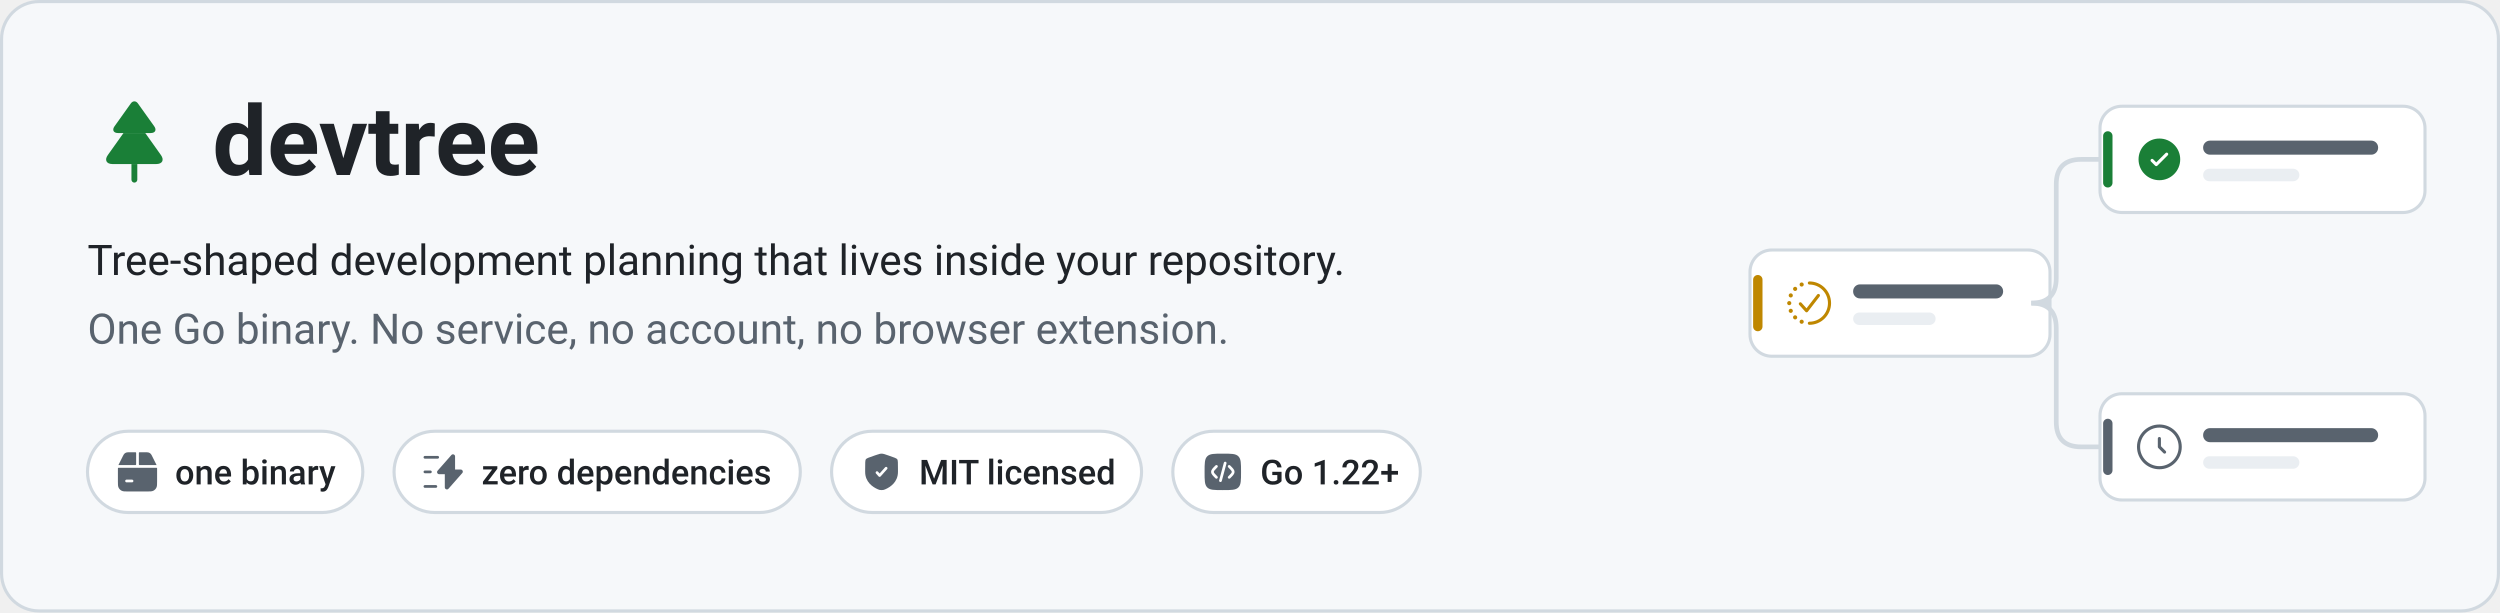
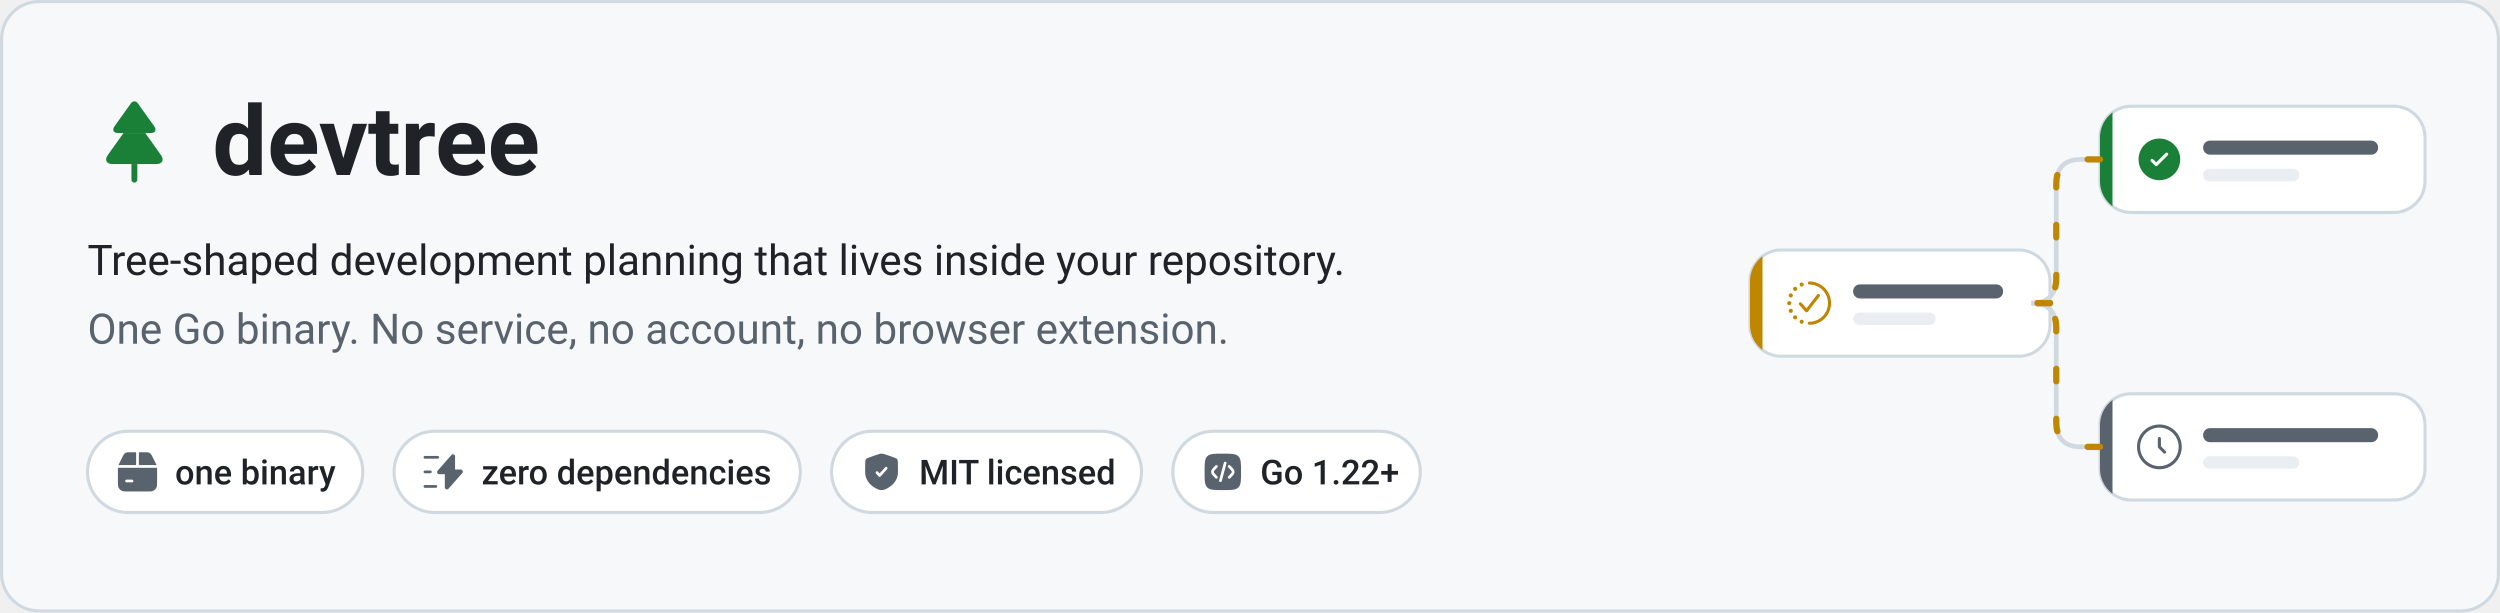
<svg xmlns="http://www.w3.org/2000/svg" width="800" height="196" viewBox="0 0 800 196" font-family="system-ui,-apple-system,'Segoe UI',Roboto,'Helvetica Neue',Arial,sans-serif" role="img" aria-label="devtree">
+   <style>
+ @keyframes dt-flow { to { stroke-dashoffset: -16 } }
+ @keyframes dt-grow { from { transform: scaleX(0) } to { transform: scaleX(1) } }
+ @keyframes dt-spin { to { transform: rotate(360deg) } }
+ .dt-flow { animation: dt-flow 1.1s linear infinite }
+ .dt-grow { animation: dt-grow .9s cubic-bezier(.2,.8,.2,1) both; transform-box: fill-box; transform-origin: left center }
+ .dt-spin { animation: dt-spin 8s linear infinite; transform-box: fill-box; transform-origin: center }
+ @media (prefers-reduced-motion: reduce) {
+   .dt-flow, .dt-grow, .dt-spin { animation: none }
+ }
+ </style>
  <rect x="0.5" y="0.5" width="799.0" height="195.0" rx="12.0" fill="#f6f8fa" stroke="#d1d9e0" />
  <g transform="translate(28.0,30.0) scale(1.25)" style="color:#1a7f37">
    <path d="M16.169 10.06H7.829C6.649 10.06 6.239 9.27 6.929 8.31L11.099 2.47C11.589 1.77 12.409 1.77 12.899 2.47L17.069 8.31C17.759 9.27 17.349 10.06 16.169 10.06Z" fill="currentColor" />
    <path d="M17.59 17.999H6.41C4.83 17.999 4.29 16.949 5.22 15.669L9.21 10.059H14.79L18.78 15.669C19.71 16.949 19.17 17.999 17.59 17.999Z" fill="currentColor" />
    <path d="M12.75 18V22C12.75 22.41 12.41 22.75 12 22.75C11.59 22.75 11.25 22.41 11.25 22V18H12.75Z" fill="currentColor" />
  </g>
  <text x="68.0" y="56.0" font-size="31.0" fill="#1f2328" font-weight="700">devtree</text>
  <text x="28.0" y="88.0" font-size="13.5" fill="#1f2328">Tree-shaped development planning that lives inside your repository.</text>
  <text x="28.0" y="110.0" font-size="13.5" fill="#59636e">One Go binary. No service, no account, no browser extension.</text>
  <rect x="28.0" y="138.0" width="88.1" height="26.0" rx="13.0" fill="#ffffff" stroke="#d1d9e0" />
  <g transform="translate(37.0,144.0) scale(0.5833)" style="color:#59636e">
    <path d="M10.95 1.25C11.116 1.25 11.25 1.384 11.25 1.55V7.95C11.25 8.116 11.116 8.25 10.95 8.25H1.604C1.573 8.25 1.553 8.217 1.567 8.19L3.993 3.337C4.266 2.79 4.48 2.36 4.812 2.035C5.103 1.75 5.454 1.533 5.839 1.4C6.278 1.249 6.758 1.25 7.369 1.25L10.95 1.25Z" fill="currentColor" />
    <path d="M13.05 1.25C12.884 1.25 12.75 1.384 12.75 1.55V7.95C12.75 8.116 12.884 8.25 13.05 8.25H22.396C22.427 8.25 22.447 8.217 22.433 8.19L20.007 3.337C19.734 2.79 19.52 2.36 19.188 2.035C18.897 1.75 18.546 1.533 18.161 1.4C17.722 1.249 17.242 1.25 16.631 1.25L13.05 1.25Z" fill="currentColor" />
    <path fill-rule="evenodd" clip-rule="evenodd" d="M1.25 10.05C1.25 9.884 1.384 9.75 1.55 9.75H22.45C22.616 9.75 22.75 9.884 22.75 10.05V17.232C22.75 18.045 22.75 18.701 22.707 19.232C22.662 19.778 22.568 20.258 22.341 20.703C21.982 21.408 21.408 21.982 20.703 22.341C20.258 22.568 19.778 22.662 19.232 22.707C18.701 22.75 18.045 22.75 17.232 22.75H6.768C5.955 22.75 5.299 22.75 4.769 22.707C4.222 22.662 3.742 22.568 3.298 22.341C2.592 21.982 2.018 21.408 1.659 20.703C1.432 20.258 1.338 19.778 1.293 19.232C1.25 18.701 1.25 18.045 1.25 17.232V10.05ZM6 16.25C5.586 16.25 5.25 16.586 5.25 17C5.25 17.414 5.586 17.75 6 17.75H9C9.414 17.75 9.75 17.414 9.75 17C9.75 16.586 9.414 16.25 9 16.25H6Z" fill="currentColor" />
  </g>
  <text x="56.0" y="155.0" font-size="11.0" fill="#1f2328" font-weight="500">one binary</text>
  <rect x="126.1" y="138.0" width="130.0" height="26.0" rx="13.0" fill="#ffffff" stroke="#d1d9e0" />
  <g transform="translate(135.1,144.0) scale(0.5833)" style="color:#59636e">
    <path d="M9.32 13.281H12.41V20.481C12.41 21.541 13.73 22.041 14.43 21.241L22 12.641C22.66 11.891 22.13 10.721 21.13 10.721H18.04V3.521C18.04 2.461 16.72 1.961 16.02 2.761L8.45 11.361C7.8 12.111 8.33 13.281 9.32 13.281Z" fill="currentColor" />
    <path d="M8.5 4.75H1.5C1.09 4.75 0.75 4.41 0.75 4C0.75 3.59 1.09 3.25 1.5 3.25H8.5C8.91 3.25 9.25 3.59 9.25 4C9.25 4.41 8.91 4.75 8.5 4.75Z" fill="currentColor" />
    <path d="M7.5 20.75H1.5C1.09 20.75 0.75 20.41 0.75 20C0.75 19.59 1.09 19.25 1.5 19.25H7.5C7.91 19.25 8.25 19.59 8.25 20C8.25 20.41 7.91 20.75 7.5 20.75Z" fill="currentColor" />
    <path d="M4.5 12.75H1.5C1.09 12.75 0.75 12.41 0.75 12C0.75 11.59 1.09 11.25 1.5 11.25H4.5C4.91 11.25 5.25 11.59 5.25 12C5.25 12.41 4.91 12.75 4.5 12.75Z" fill="currentColor" />
  </g>
  <text x="154.1" y="155.0" font-size="11.0" fill="#1f2328" font-weight="500">zero dependencies</text>
  <rect x="266.1" y="138.0" width="99.2" height="26.0" rx="13.0" fill="#ffffff" stroke="#d1d9e0" />
  <g transform="translate(275.1,144.0) scale(0.5833)" style="color:#59636e">
    <path fill-rule="evenodd" clip-rule="evenodd" d="M3.378 5.082C3 5.62 3 7.219 3 10.417V11.991C3 17.629 7.239 20.366 9.899 21.527C10.62 21.842 10.981 22 12 22C13.019 22 13.38 21.842 14.101 21.527C16.761 20.366 21 17.629 21 11.991V10.417C21 7.219 21 5.62 20.622 5.082C20.245 4.545 18.742 4.03 15.735 3.001L15.162 2.805C13.595 2.268 12.811 2 12 2C11.189 2 10.405 2.268 8.838 2.805L8.265 3.001C5.258 4.03 3.755 4.545 3.378 5.082ZM15.059 10.499C15.335 10.191 15.309 9.716 14.999 9.441C14.691 9.165 14.216 9.192 13.941 9.5L10.929 12.874L10.059 11.9C9.784 11.591 9.309 11.565 9 11.841C8.692 12.116 8.665 12.591 8.941 12.899L10.369 14.499C10.511 14.659 10.715 14.75 10.929 14.75C11.142 14.75 11.346 14.659 11.488 14.499L15.059 10.499Z" fill="currentColor" />
  </g>
  <text x="294.1" y="155.0" font-size="11.0" fill="#1f2328" font-weight="500">MIT licensed</text>
  <rect x="375.3" y="138.0" width="79.2" height="26.0" rx="13.0" fill="#ffffff" stroke="#d1d9e0" />
  <g transform="translate(384.3,144.0) scale(0.5833)" style="color:#59636e">
    <path fill-rule="evenodd" clip-rule="evenodd" d="M3.464 3.464C2 4.929 2 7.286 2 12C2 16.714 2 19.071 3.464 20.535C4.929 22 7.286 22 12 22C16.714 22 19.071 22 20.535 20.535C22 19.071 22 16.714 22 12C22 7.286 22 4.929 20.535 3.464C19.071 2 16.714 2 12 2C7.286 2 4.929 2 3.464 3.464ZM13.488 6.446C13.888 6.553 14.126 6.964 14.018 7.364L11.43 17.024C11.323 17.424 10.912 17.661 10.512 17.554C10.111 17.447 9.874 17.036 9.981 16.636L12.569 6.976C12.677 6.576 13.088 6.339 13.488 6.446ZM14.97 8.47C15.263 8.177 15.737 8.177 16.03 8.47L16.239 8.678C16.874 9.313 17.404 9.843 17.768 10.32C18.152 10.824 18.422 11.356 18.422 12C18.422 12.644 18.152 13.176 17.768 13.68C17.404 14.157 16.874 14.687 16.239 15.322L16.03 15.53C15.737 15.823 15.263 15.823 14.97 15.53C14.677 15.237 14.677 14.763 14.97 14.47L15.141 14.298C15.823 13.616 16.28 13.157 16.575 12.77C16.858 12.4 16.922 12.184 16.922 12C16.922 11.816 16.858 11.6 16.575 11.23C16.28 10.843 15.823 10.384 15.141 9.702L14.97 9.53C14.677 9.237 14.677 8.763 14.97 8.47ZM7.97 8.47C8.263 8.177 8.738 8.177 9.031 8.47C9.323 8.763 9.323 9.237 9.031 9.53L8.859 9.702C8.177 10.384 7.721 10.843 7.425 11.23C7.142 11.6 7.079 11.816 7.079 12C7.079 12.184 7.142 12.4 7.425 12.77C7.721 13.157 8.177 13.616 8.859 14.298L9.031 14.47C9.323 14.763 9.323 15.237 9.031 15.53C8.738 15.823 8.263 15.823 7.97 15.53L7.762 15.322C7.126 14.687 6.596 14.157 6.232 13.68C5.848 13.176 5.579 12.644 5.579 12C5.579 11.356 5.848 10.824 6.232 10.32C6.596 9.843 7.126 9.313 7.762 8.678L7.97 8.47Z" fill="currentColor" />
  </g>
  <text x="403.3" y="155.0" font-size="11.0" fill="#1f2328" font-weight="500">Go 1.22+</text>
-   <rect x="560.0" y="80.0" width="96.0" height="34.0" rx="7.0" fill="#ffffff" stroke="#d1d9e0" />
-   <rect x="561.0" y="88.0" width="3.0" height="18.0" rx="1.5" fill="#bf8700" />
+   <rect x="560.0" y="80.0" width="96.0" height="34.0" rx="10.0" fill="#ffffff" stroke="#d1d9e0" />
+   <clipPath id="motif-parent">
+     <rect x="560.0" y="80.0" width="96.0" height="34.0" rx="10.0" />
+   </clipPath>
+   <g clip-path="url(#motif-parent)">
+     <rect x="560.0" y="80.0" width="4.0" height="34.0" rx="0.0" fill="#bf8700" />
+   </g>
  <g transform="translate(571.0,89.0) scale(0.6667)" style="color:#bf8700">
-     <path d="M 12 2.333 c 5.339 0 9.667 4.328 9.667 9.667 s -4.328 9.667 -9.667 9.667" fill="none" stroke="currentColor" stroke-linecap="round" stroke-linejoin="round" stroke-width="1.5" />
-     <polyline points="7.667 12.333 10.667 15.667 16.333 8.333" fill="none" stroke="currentColor" stroke-linecap="round" stroke-linejoin="round" stroke-width="1.5" />
-     <circle cx="5.164" cy="18.836" r="1" fill="currentColor" />
-     <circle cx="2.333" cy="12" r="1" fill="currentColor" />
-     <circle cx="5.164" cy="5.164" r="1" fill="currentColor" />
-     <circle cx="8.301" cy="20.931" r="1" fill="currentColor" />
-     <circle cx="3.069" cy="15.699" r="1" fill="currentColor" />
-     <circle cx="3.069" cy="8.301" r="1" fill="currentColor" />
-     <circle cx="8.301" cy="3.069" r="1" fill="currentColor" />
+     <g class="dt-spin">
+       <path d="M 12 2.333 c 5.339 0 9.667 4.328 9.667 9.667 s -4.328 9.667 -9.667 9.667" fill="none" stroke="currentColor" stroke-linecap="round" stroke-linejoin="round" stroke-width="1.5" />
+       <polyline points="7.667 12.333 10.667 15.667 16.333 8.333" fill="none" stroke="currentColor" stroke-linecap="round" stroke-linejoin="round" stroke-width="1.5" />
+       <circle cx="5.164" cy="18.836" r="1" fill="currentColor" />
+       <circle cx="2.333" cy="12" r="1" fill="currentColor" />
+       <circle cx="5.164" cy="5.164" r="1" fill="currentColor" />
+       <circle cx="8.301" cy="20.931" r="1" fill="currentColor" />
+       <circle cx="3.069" cy="15.699" r="1" fill="currentColor" />
+       <circle cx="3.069" cy="8.301" r="1" fill="currentColor" />
+       <circle cx="8.301" cy="3.069" r="1" fill="currentColor" />
+     </g>
  </g>
  <rect x="593.0" y="91.0" width="48.0" height="4.5" rx="2.2" fill="#59636e" />
  <rect x="593.0" y="100.0" width="26.4" height="4.0" rx="2.0" fill="#eaeef2" />
-   <rect x="672.0" y="34.0" width="104.0" height="34.0" rx="7.0" fill="#ffffff" stroke="#d1d9e0" />
-   <rect x="673.0" y="42.0" width="3.0" height="18.0" rx="1.5" fill="#1a7f37" />
+   <rect x="672.0" y="34.0" width="104.0" height="34.0" rx="10.0" fill="#ffffff" stroke="#d1d9e0" />
+   <clipPath id="motif-done">
+     <rect x="672.0" y="34.0" width="104.0" height="34.0" rx="10.0" />
+   </clipPath>
+   <g clip-path="url(#motif-done)">
+     <rect x="672.0" y="34.0" width="4.0" height="34.0" rx="0.0" fill="#1a7f37" />
+   </g>
  <g transform="translate(683.0,43.0) scale(0.6667)" style="color:#1a7f37">
    <path fill-rule="evenodd" clip-rule="evenodd" d="M22 12C22 17.523 17.523 22 12 22C6.477 22 2 17.523 2 12C2 6.477 6.477 2 12 2C17.523 2 22 6.477 22 12ZM16.03 8.97C16.323 9.263 16.323 9.737 16.03 10.03L11.03 15.03C10.737 15.323 10.263 15.323 9.97 15.03L7.97 13.03C7.677 12.737 7.677 12.263 7.97 11.97C8.263 11.677 8.737 11.677 9.03 11.97L10.5 13.439L12.735 11.204L14.97 8.97C15.263 8.677 15.737 8.677 16.03 8.97Z" fill="currentColor" />
  </g>
  <rect x="705.0" y="45.0" width="56.0" height="4.5" rx="2.2" fill="#59636e" />
  <rect x="705.0" y="54.0" width="30.8" height="4.0" rx="2.0" fill="#eaeef2" />
-   <rect x="672.0" y="126.0" width="104.0" height="34.0" rx="7.0" fill="#ffffff" stroke="#d1d9e0" />
-   <rect x="673.0" y="134.0" width="3.0" height="18.0" rx="1.5" fill="#59636e" />
+   <rect x="672.0" y="126.0" width="104.0" height="34.0" rx="10.0" fill="#ffffff" stroke="#d1d9e0" />
+   <clipPath id="motif-todo">
+     <rect x="672.0" y="126.0" width="104.0" height="34.0" rx="10.0" />
+   </clipPath>
+   <g clip-path="url(#motif-todo)">
+     <rect x="672.0" y="126.0" width="4.0" height="34.0" rx="0.0" fill="#59636e" />
+   </g>
  <g transform="translate(683.0,135.0) scale(0.6667)" style="color:#59636e">
    <path fill-rule="evenodd" clip-rule="evenodd" d="M12 2.75C6.891 2.75 2.75 6.891 2.75 12C2.75 17.109 6.891 21.25 12 21.25C17.109 21.25 21.25 17.109 21.25 12C21.25 6.891 17.109 2.75 12 2.75ZM1.25 12C1.25 6.063 6.063 1.25 12 1.25C17.937 1.25 22.75 6.063 22.75 12C22.75 17.937 17.937 22.75 12 22.75C6.063 22.75 1.25 17.937 1.25 12ZM12 7.25C12.414 7.25 12.75 7.586 12.75 8V11.689L15.03 13.97C15.323 14.263 15.323 14.737 15.03 15.03C14.737 15.323 14.263 15.323 13.97 15.03L11.47 12.53C11.329 12.39 11.25 12.199 11.25 12V8C11.25 7.586 11.586 7.25 12 7.25Z" fill="currentColor" />
  </g>
  <rect x="705.0" y="137.0" width="56.0" height="4.5" rx="2.2" fill="#59636e" />
  <rect x="705.0" y="146.0" width="30.8" height="4.0" rx="2.0" fill="#eaeef2" />
  <path d="M656.0 97.0 H650.0 Q658.0 97.0 658.0 89.0 V59.0 Q658.0 51.0 666.0 51.0 H672.0" fill="none" stroke="#d1d9e0" stroke-width="1.5" />
+   <path d="M656.0 97.0 H650.0 Q658.0 97.0 658.0 89.0 V59.0 Q658.0 51.0 666.0 51.0 H672.0" fill="none" stroke="#bf8700" stroke-width="2" stroke-linecap="round" stroke-dasharray="4 12" class="dt-flow" />
  <path d="M656.0 97.0 H650.0 Q658.0 97.0 658.0 105.0 V135.0 Q658.0 143.0 666.0 143.0 H672.0" fill="none" stroke="#d1d9e0" stroke-width="1.5" />
+   <path d="M656.0 97.0 H650.0 Q658.0 97.0 658.0 105.0 V135.0 Q658.0 143.0 666.0 143.0 H672.0" fill="none" stroke="#bf8700" stroke-width="2" stroke-linecap="round" stroke-dasharray="4 12" class="dt-flow" />
</svg>
